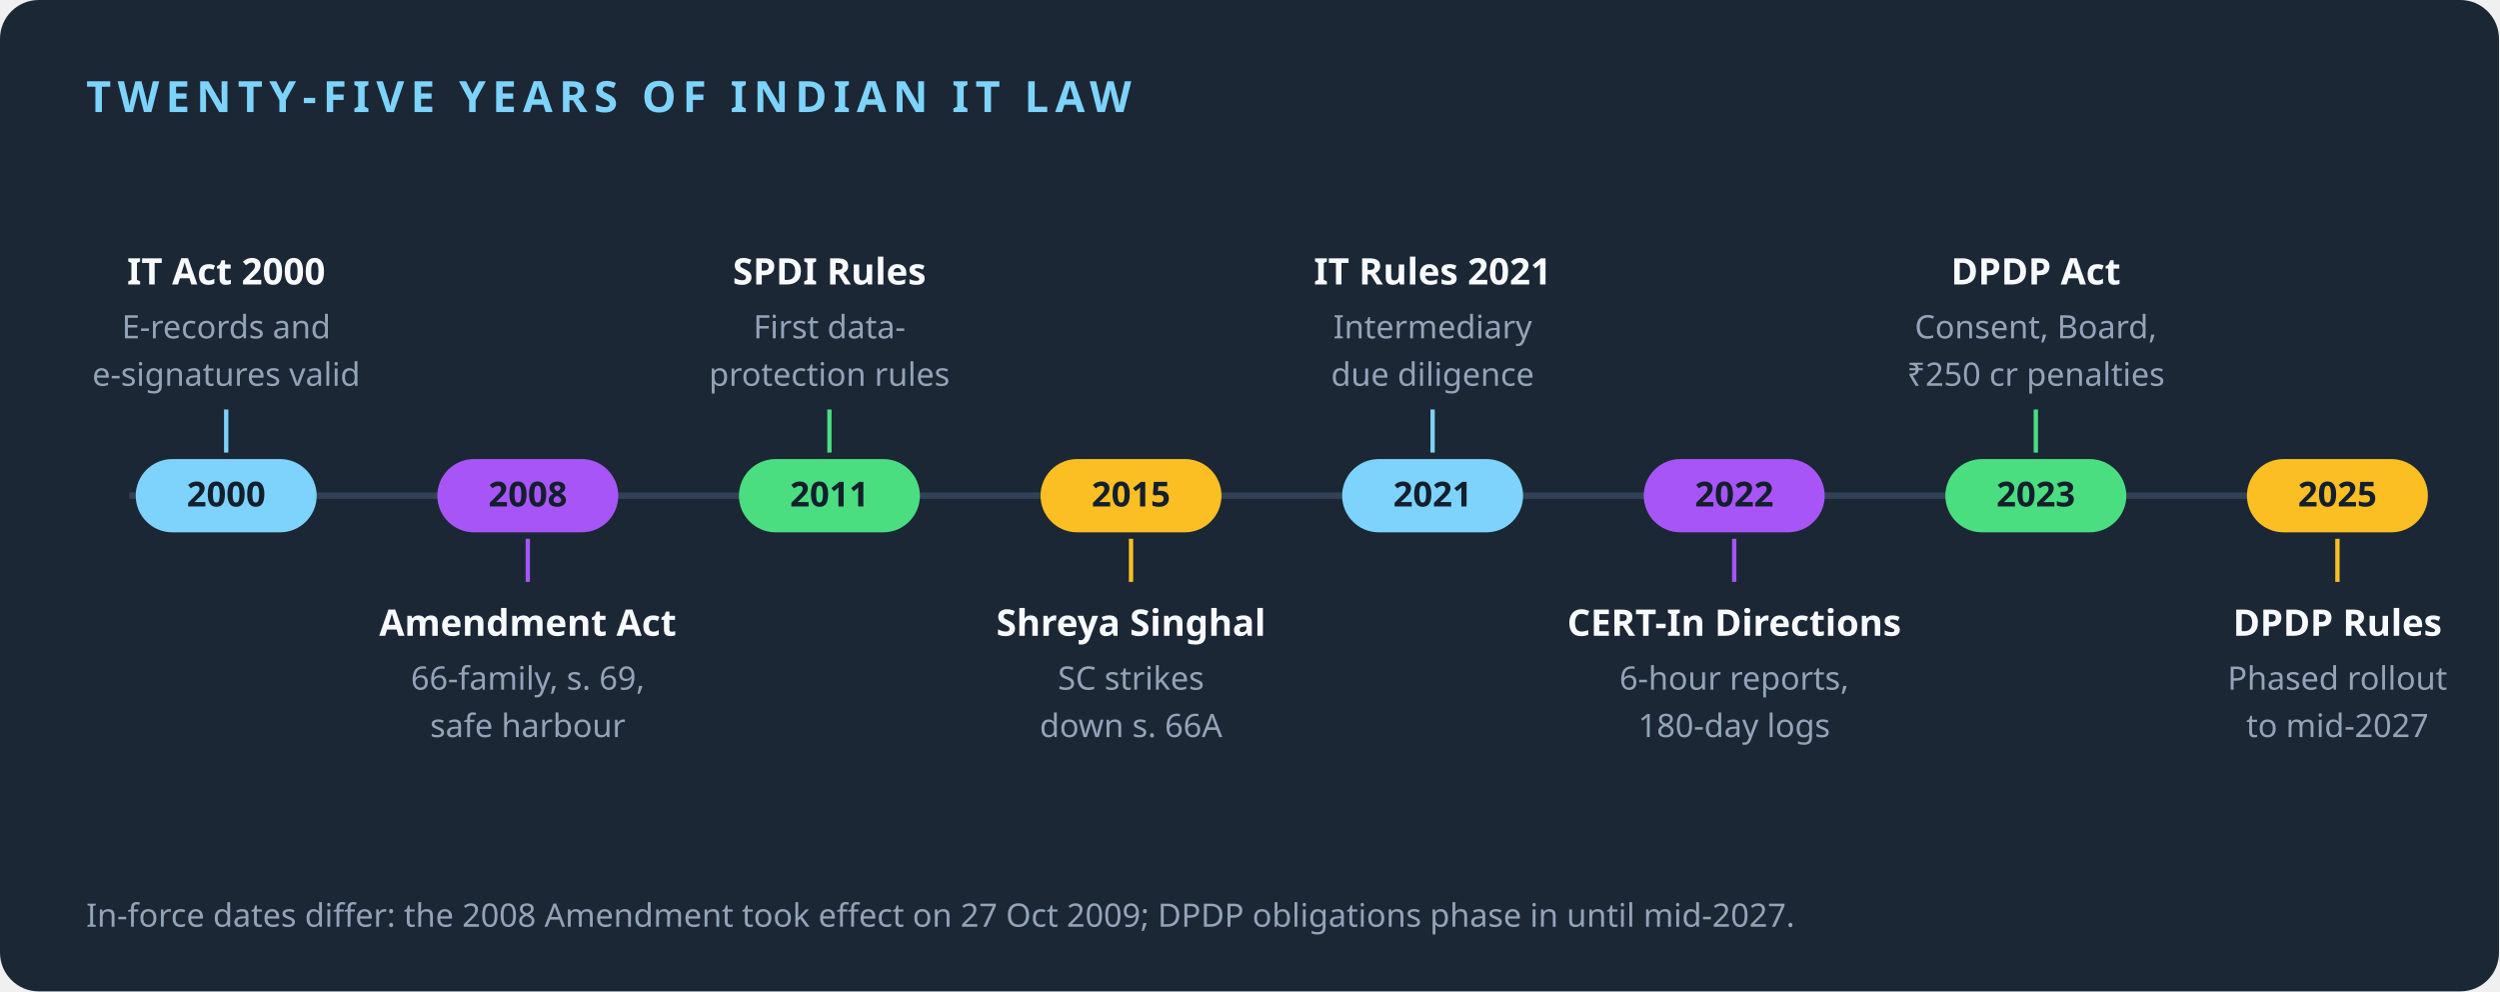
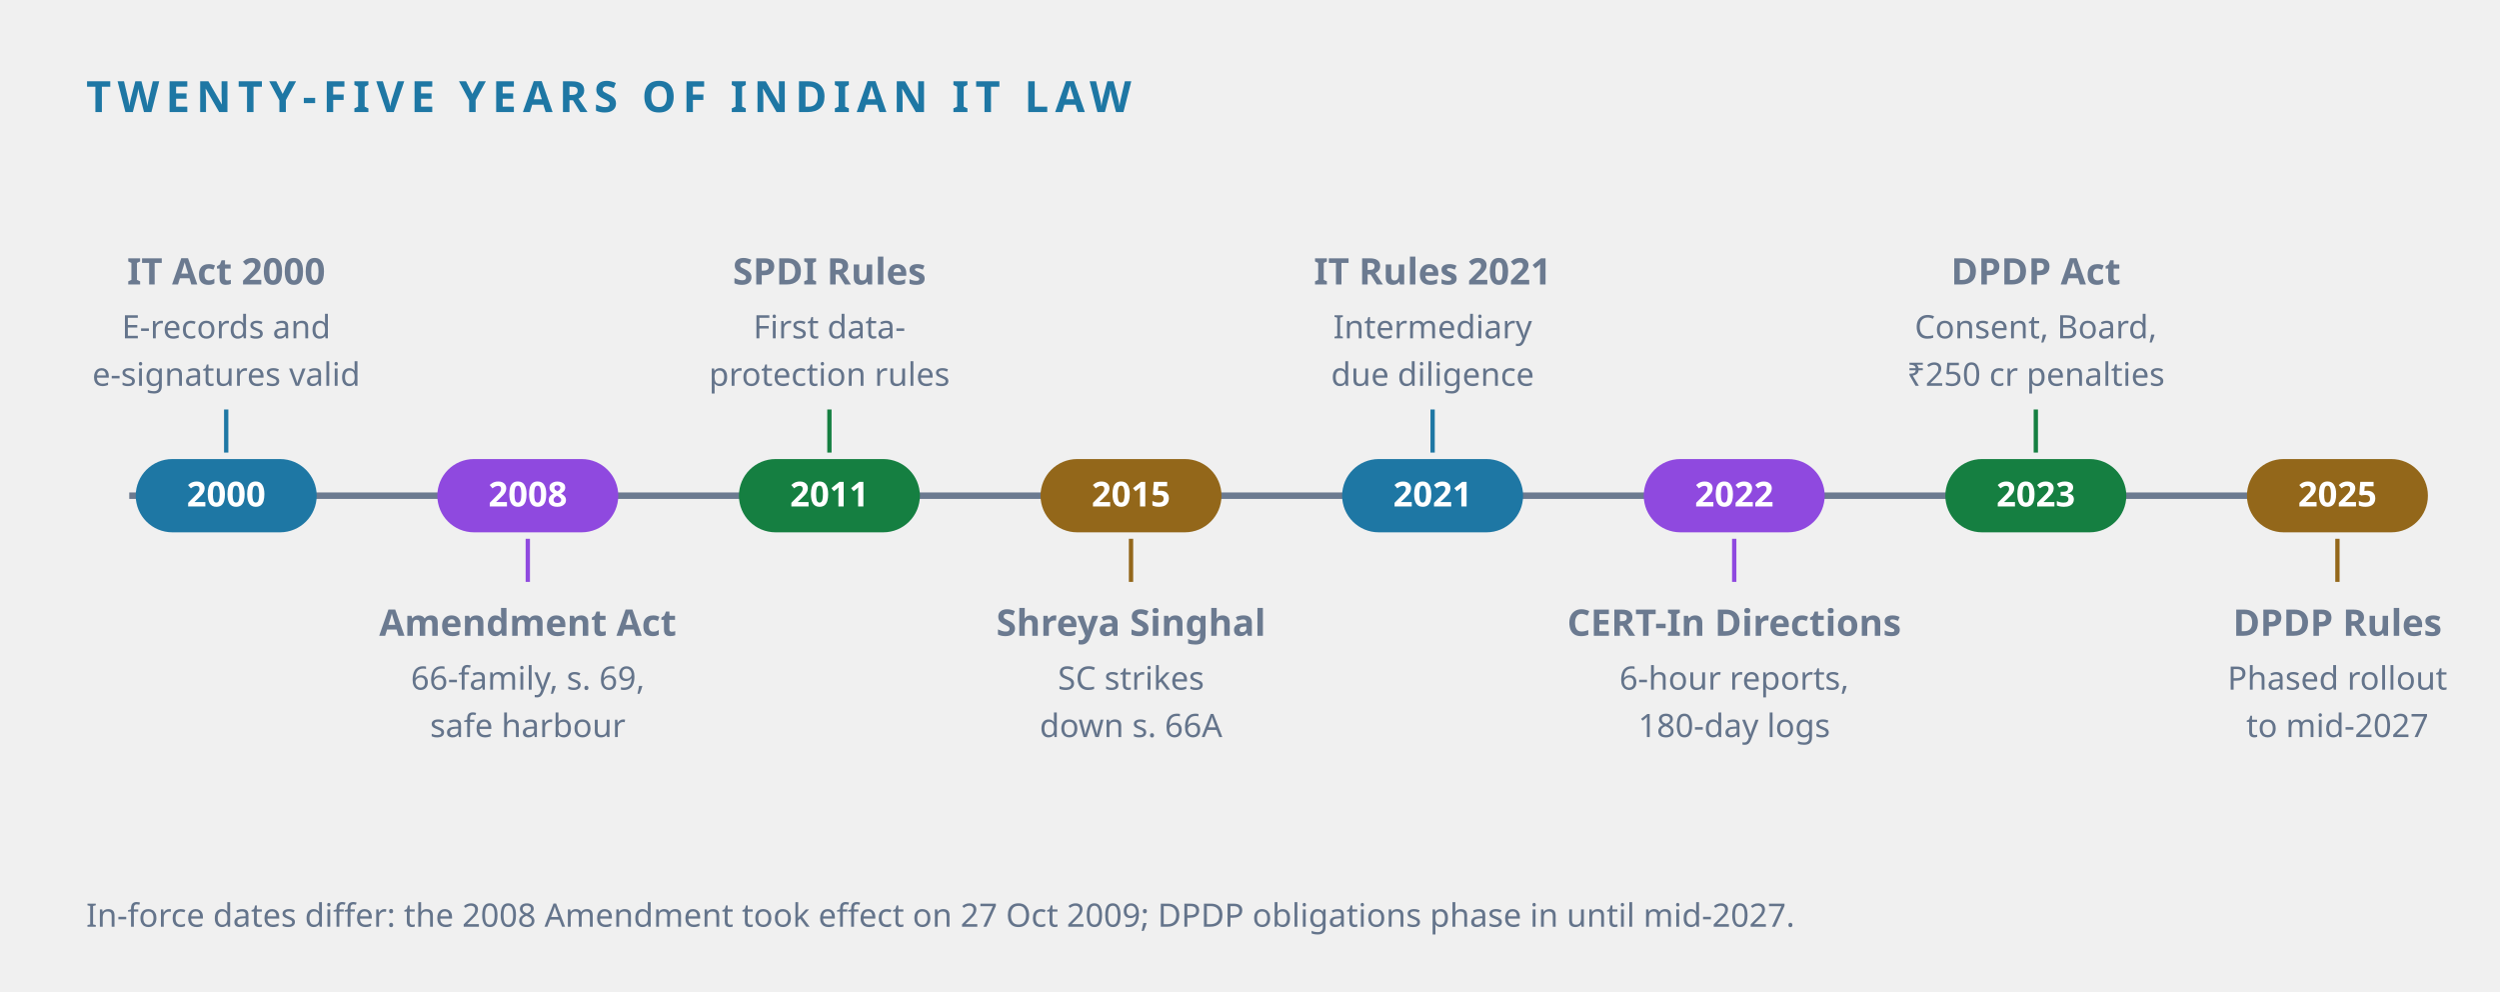
- <svg xmlns="http://www.w3.org/2000/svg" width="1160" height="460" viewBox="0 0 1160 460" role="img" aria-labelledby="d-india-it-act-explained-diagram1">
-   <rect width="1160" height="460" rx="18" fill="#1b2735" />
-   <text x="40" y="52" fill="#7dd3fc" font-family="'Segoe UI',sans-serif" font-size="20" font-weight="800" letter-spacing="3">TWENTY-FIVE YEARS OF INDIAN IT LAW</text>
-   <line x1="60" y1="230" x2="1100" y2="230" stroke="#334155" stroke-width="3" />
-   <g font-family="'Segoe UI',sans-serif" text-anchor="middle">
-     <text x="105" y="132" fill="#f8fafc" font-size="17" font-weight="800">IT Act 2000</text>
-     <text x="105" y="157" fill="#94a3b8" font-size="15">E-records and</text>
-     <text x="105" y="179" fill="#94a3b8" font-size="15">e-signatures valid</text>
-     <line x1="105" y1="190" x2="105" y2="210" stroke="#7dd3fc" stroke-width="2" />
-     <rect x="63" y="213" width="84" height="34" rx="17" fill="#7dd3fc" />
-     <text x="105" y="235" fill="#131f2d" font-size="16" font-weight="800">2000</text>
-     <rect x="203" y="213" width="84" height="34" rx="17" fill="#a855f7" />
-     <text x="245" y="235" fill="#131f2d" font-size="16" font-weight="800">2008</text>
-     <line x1="245" y1="250" x2="245" y2="270" stroke="#a855f7" stroke-width="2" />
-     <text x="245" y="295" fill="#f8fafc" font-size="17" font-weight="800">Amendment Act</text>
-     <text x="245" y="320" fill="#94a3b8" font-size="15">66-family, s. 69,</text>
-     <text x="245" y="342" fill="#94a3b8" font-size="15">safe harbour</text>
-     <text x="385" y="132" fill="#f8fafc" font-size="17" font-weight="800">SPDI Rules</text>
-     <text x="385" y="157" fill="#94a3b8" font-size="15">First data-</text>
-     <text x="385" y="179" fill="#94a3b8" font-size="15">protection rules</text>
-     <line x1="385" y1="190" x2="385" y2="210" stroke="#4ade80" stroke-width="2" />
-     <rect x="343" y="213" width="84" height="34" rx="17" fill="#4ade80" />
-     <text x="385" y="235" fill="#131f2d" font-size="16" font-weight="800">2011</text>
-     <rect x="483" y="213" width="84" height="34" rx="17" fill="#fbbf24" />
-     <text x="525" y="235" fill="#131f2d" font-size="16" font-weight="800">2015</text>
-     <line x1="525" y1="250" x2="525" y2="270" stroke="#fbbf24" stroke-width="2" />
-     <text x="525" y="295" fill="#f8fafc" font-size="17" font-weight="800">Shreya Singhal</text>
-     <text x="525" y="320" fill="#94a3b8" font-size="15">SC strikes</text>
-     <text x="525" y="342" fill="#94a3b8" font-size="15">down s. 66A</text>
-     <text x="665" y="132" fill="#f8fafc" font-size="17" font-weight="800">IT Rules 2021</text>
-     <text x="665" y="157" fill="#94a3b8" font-size="15">Intermediary</text>
-     <text x="665" y="179" fill="#94a3b8" font-size="15">due diligence</text>
-     <line x1="665" y1="190" x2="665" y2="210" stroke="#7dd3fc" stroke-width="2" />
-     <rect x="623" y="213" width="84" height="34" rx="17" fill="#7dd3fc" />
-     <text x="665" y="235" fill="#131f2d" font-size="16" font-weight="800">2021</text>
-     <rect x="763" y="213" width="84" height="34" rx="17" fill="#a855f7" />
-     <text x="805" y="235" fill="#131f2d" font-size="16" font-weight="800">2022</text>
-     <line x1="805" y1="250" x2="805" y2="270" stroke="#a855f7" stroke-width="2" />
-     <text x="805" y="295" fill="#f8fafc" font-size="17" font-weight="800">CERT-In Directions</text>
-     <text x="805" y="320" fill="#94a3b8" font-size="15">6-hour reports,</text>
-     <text x="805" y="342" fill="#94a3b8" font-size="15">180-day logs</text>
-     <text x="945" y="132" fill="#f8fafc" font-size="17" font-weight="800">DPDP Act</text>
-     <text x="945" y="157" fill="#94a3b8" font-size="15">Consent, Board,</text>
-     <text x="945" y="179" fill="#94a3b8" font-size="15">₹250 cr penalties</text>
-     <line x1="945" y1="190" x2="945" y2="210" stroke="#4ade80" stroke-width="2" />
-     <rect x="903" y="213" width="84" height="34" rx="17" fill="#4ade80" />
-     <text x="945" y="235" fill="#131f2d" font-size="16" font-weight="800">2023</text>
-     <rect x="1043" y="213" width="84" height="34" rx="17" fill="#fbbf24" />
-     <text x="1085" y="235" fill="#131f2d" font-size="16" font-weight="800">2025</text>
-     <line x1="1085" y1="250" x2="1085" y2="270" stroke="#fbbf24" stroke-width="2" />
-     <text x="1085" y="295" fill="#f8fafc" font-size="17" font-weight="800">DPDP Rules</text>
-     <text x="1085" y="320" fill="#94a3b8" font-size="15">Phased rollout</text>
-     <text x="1085" y="342" fill="#94a3b8" font-size="15">to mid-2027</text>
+ <svg xmlns="http://www.w3.org/2000/svg" width="1160" height="460" viewBox="0 0 1160 460" role="img" aria-labelledby="d-india-it-act-explained-diagram1" font-family="system-ui, sans-serif">
+   <text x="40" y="52" fill="#1e77a4" font-size="20" font-weight="800" letter-spacing="3">TWENTY-FIVE YEARS OF INDIAN IT LAW</text>
+   <line x1="60" y1="230" x2="1100" y2="230" stroke="#6b7a90" stroke-width="3" />
+   <g text-anchor="middle">
+     <text x="105" y="132" fill="#6b7a90" font-size="17" font-weight="800">IT Act 2000</text>
+     <text x="105" y="157" fill="#64748b" font-size="15">E-records and</text>
+     <text x="105" y="179" fill="#64748b" font-size="15">e-signatures valid</text>
+     <line x1="105" y1="190" x2="105" y2="210" stroke="#1e77a4" stroke-width="2" />
+     <rect x="63" y="213" width="84" height="34" rx="17" fill="#1e77a4" />
+     <text x="105" y="235" fill="#ffffff" font-size="16" font-weight="800">2000</text>
+     <rect x="203" y="213" width="84" height="34" rx="17" fill="#8f49df" />
+     <text x="245" y="235" fill="#ffffff" font-size="16" font-weight="800">2008</text>
+     <line x1="245" y1="250" x2="245" y2="270" stroke="#8f49df" stroke-width="2" />
+     <text x="245" y="295" fill="#6b7a90" font-size="17" font-weight="800">Amendment Act</text>
+     <text x="245" y="320" fill="#64748b" font-size="15">66-family, s. 69,</text>
+     <text x="245" y="342" fill="#64748b" font-size="15">safe harbour</text>
+     <text x="385" y="132" fill="#6b7a90" font-size="17" font-weight="800">SPDI Rules</text>
+     <text x="385" y="157" fill="#64748b" font-size="15">First data-</text>
+     <text x="385" y="179" fill="#64748b" font-size="15">protection rules</text>
+     <line x1="385" y1="190" x2="385" y2="210" stroke="#157f41" stroke-width="2" />
+     <rect x="343" y="213" width="84" height="34" rx="17" fill="#157f41" />
+     <text x="385" y="235" fill="#ffffff" font-size="16" font-weight="800">2011</text>
+     <rect x="483" y="213" width="84" height="34" rx="17" fill="#93671a" />
+     <text x="525" y="235" fill="#ffffff" font-size="16" font-weight="800">2015</text>
+     <line x1="525" y1="250" x2="525" y2="270" stroke="#93671a" stroke-width="2" />
+     <text x="525" y="295" fill="#6b7a90" font-size="17" font-weight="800">Shreya Singhal</text>
+     <text x="525" y="320" fill="#64748b" font-size="15">SC strikes</text>
+     <text x="525" y="342" fill="#64748b" font-size="15">down s. 66A</text>
+     <text x="665" y="132" fill="#6b7a90" font-size="17" font-weight="800">IT Rules 2021</text>
+     <text x="665" y="157" fill="#64748b" font-size="15">Intermediary</text>
+     <text x="665" y="179" fill="#64748b" font-size="15">due diligence</text>
+     <line x1="665" y1="190" x2="665" y2="210" stroke="#1e77a4" stroke-width="2" />
+     <rect x="623" y="213" width="84" height="34" rx="17" fill="#1e77a4" />
+     <text x="665" y="235" fill="#ffffff" font-size="16" font-weight="800">2021</text>
+     <rect x="763" y="213" width="84" height="34" rx="17" fill="#8f49df" />
+     <text x="805" y="235" fill="#ffffff" font-size="16" font-weight="800">2022</text>
+     <line x1="805" y1="250" x2="805" y2="270" stroke="#8f49df" stroke-width="2" />
+     <text x="805" y="295" fill="#6b7a90" font-size="17" font-weight="800">CERT-In Directions</text>
+     <text x="805" y="320" fill="#64748b" font-size="15">6-hour reports,</text>
+     <text x="805" y="342" fill="#64748b" font-size="15">180-day logs</text>
+     <text x="945" y="132" fill="#6b7a90" font-size="17" font-weight="800">DPDP Act</text>
+     <text x="945" y="157" fill="#64748b" font-size="15">Consent, Board,</text>
+     <text x="945" y="179" fill="#64748b" font-size="15">₹250 cr penalties</text>
+     <line x1="945" y1="190" x2="945" y2="210" stroke="#157f41" stroke-width="2" />
+     <rect x="903" y="213" width="84" height="34" rx="17" fill="#157f41" />
+     <text x="945" y="235" fill="#ffffff" font-size="16" font-weight="800">2023</text>
+     <rect x="1043" y="213" width="84" height="34" rx="17" fill="#93671a" />
+     <text x="1085" y="235" fill="#ffffff" font-size="16" font-weight="800">2025</text>
+     <line x1="1085" y1="250" x2="1085" y2="270" stroke="#93671a" stroke-width="2" />
+     <text x="1085" y="295" fill="#6b7a90" font-size="17" font-weight="800">DPDP Rules</text>
+     <text x="1085" y="320" fill="#64748b" font-size="15">Phased rollout</text>
+     <text x="1085" y="342" fill="#64748b" font-size="15">to mid-2027</text>
  </g>
-   <text x="40" y="430" fill="#94a3b8" font-family="'Segoe UI',sans-serif" font-size="15">In-force dates differ: the 2008 Amendment took effect on 27 Oct 2009; DPDP obligations phase in until mid-2027.</text>
+   <text x="40" y="430" fill="#64748b" font-size="15">In-force dates differ: the 2008 Amendment took effect on 27 Oct 2009; DPDP obligations phase in until mid-2027.</text>
</svg>
